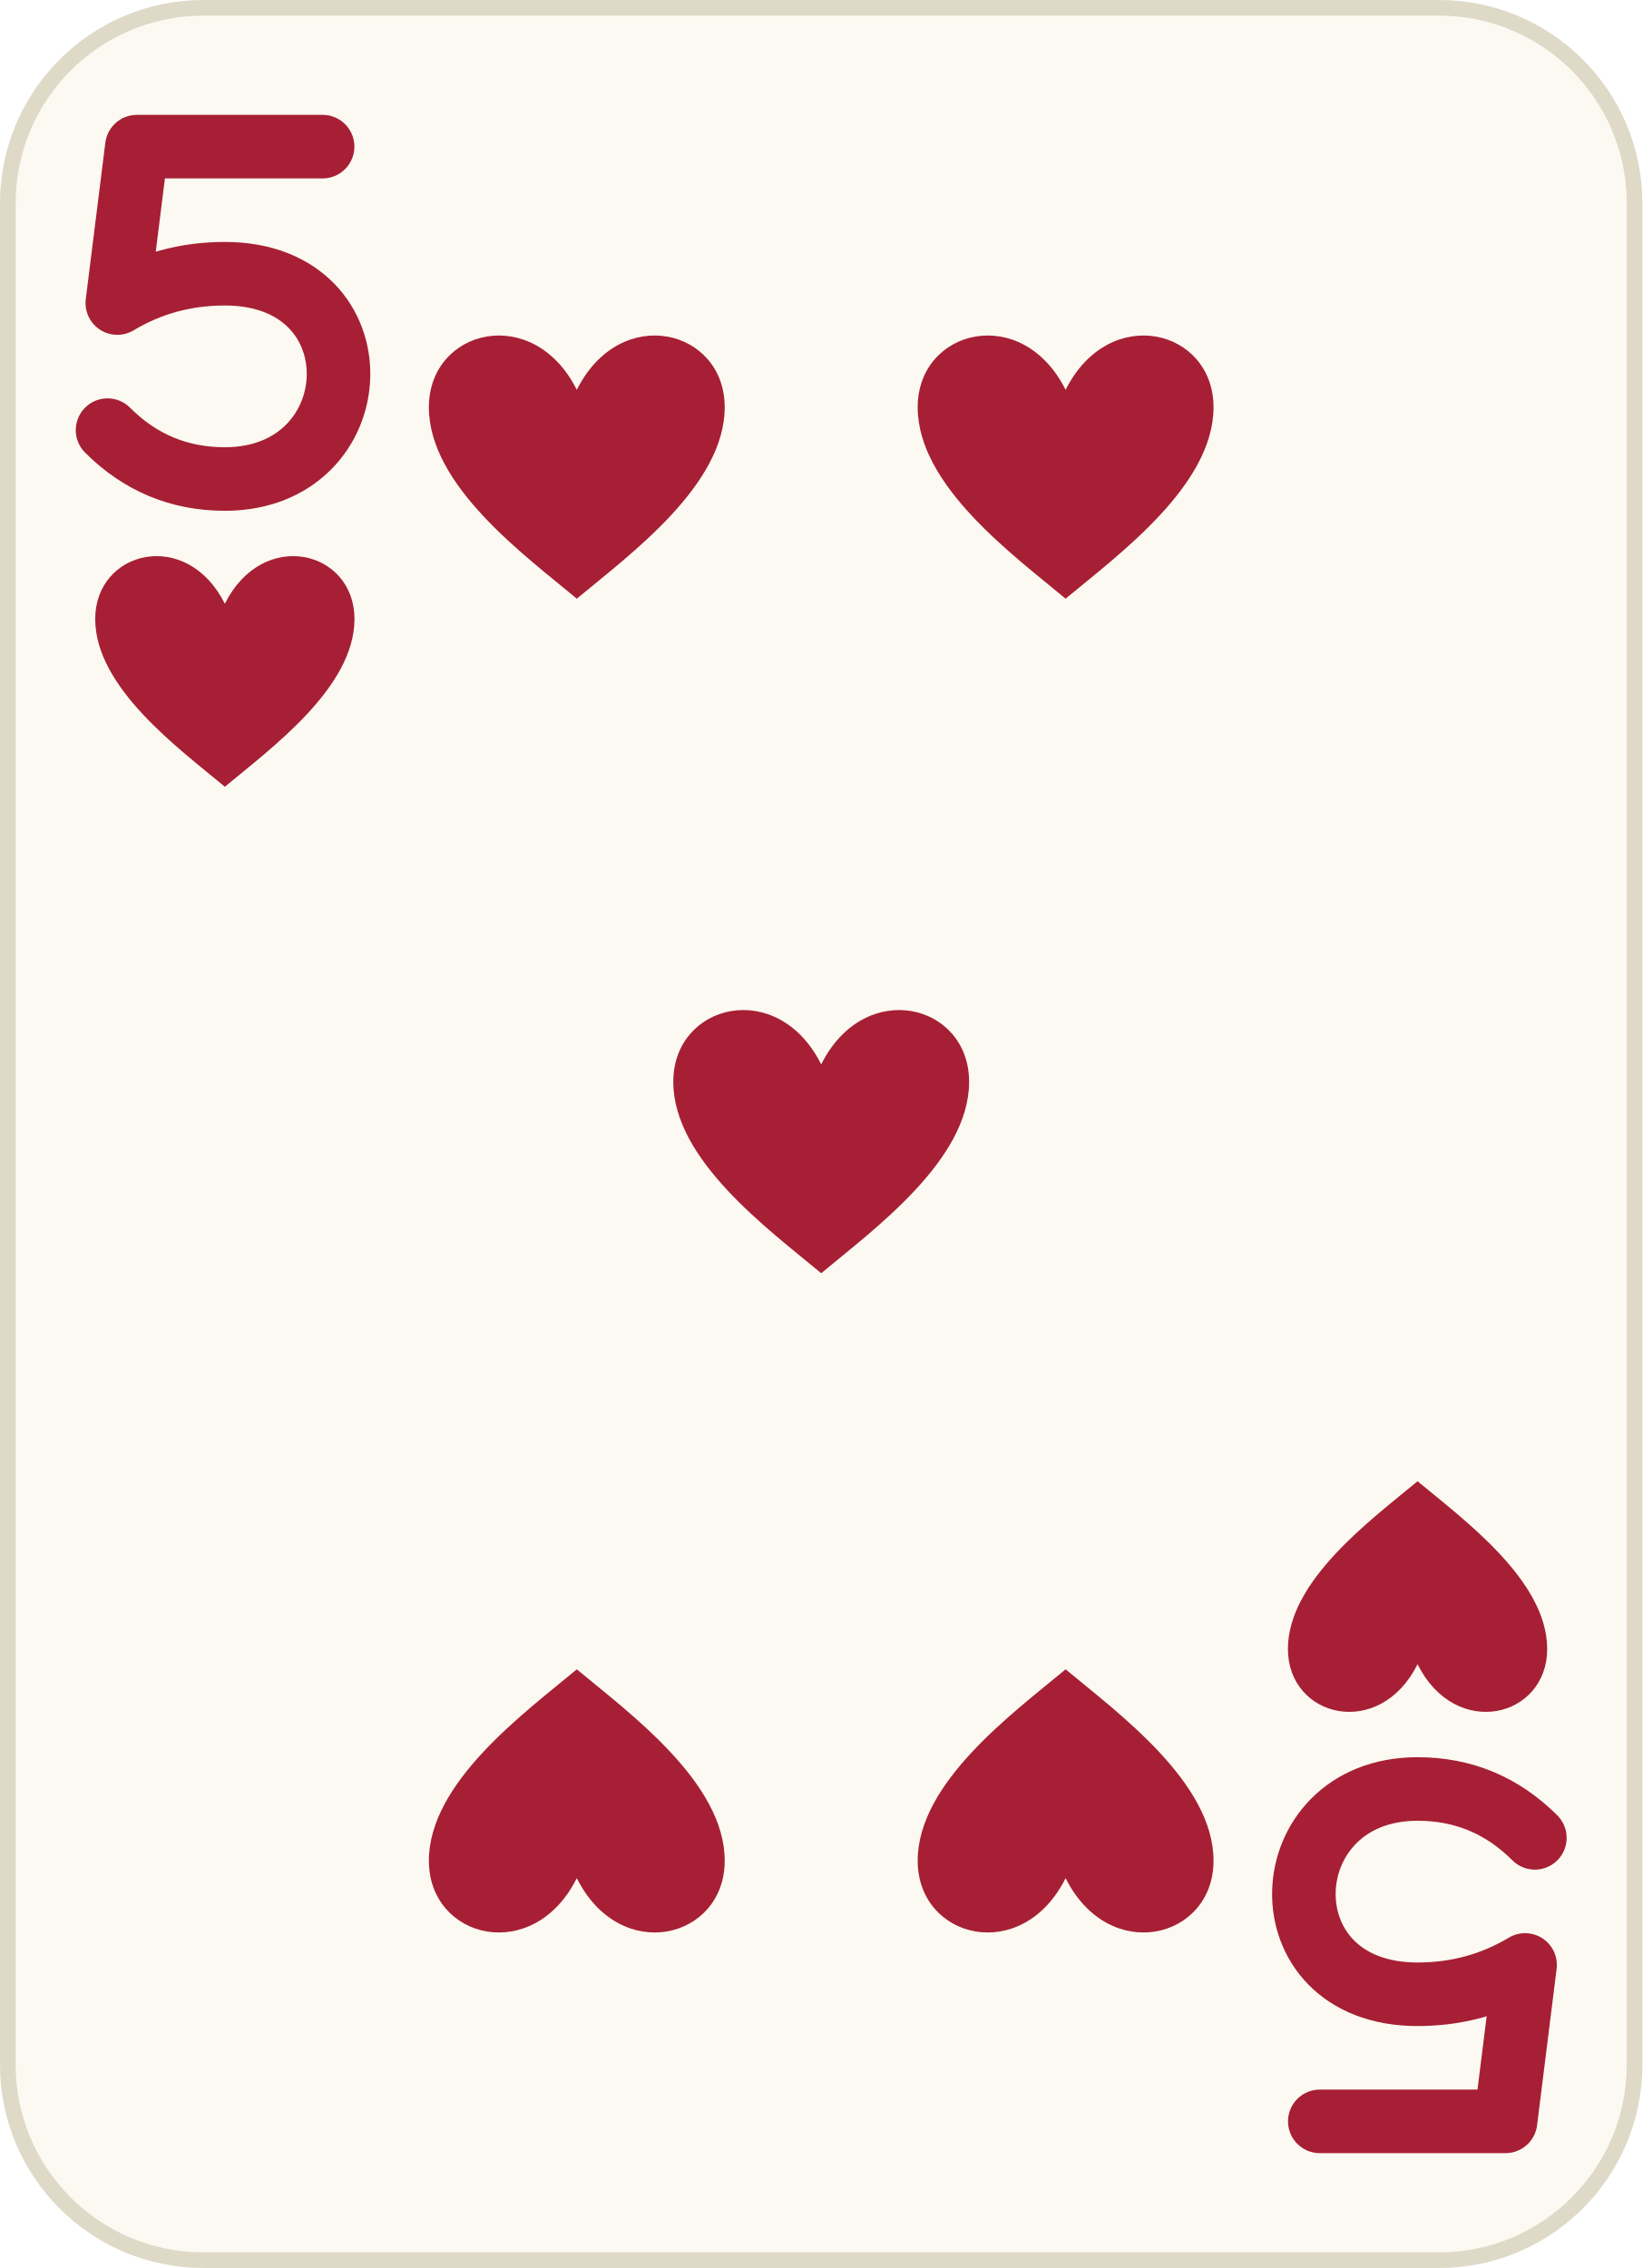
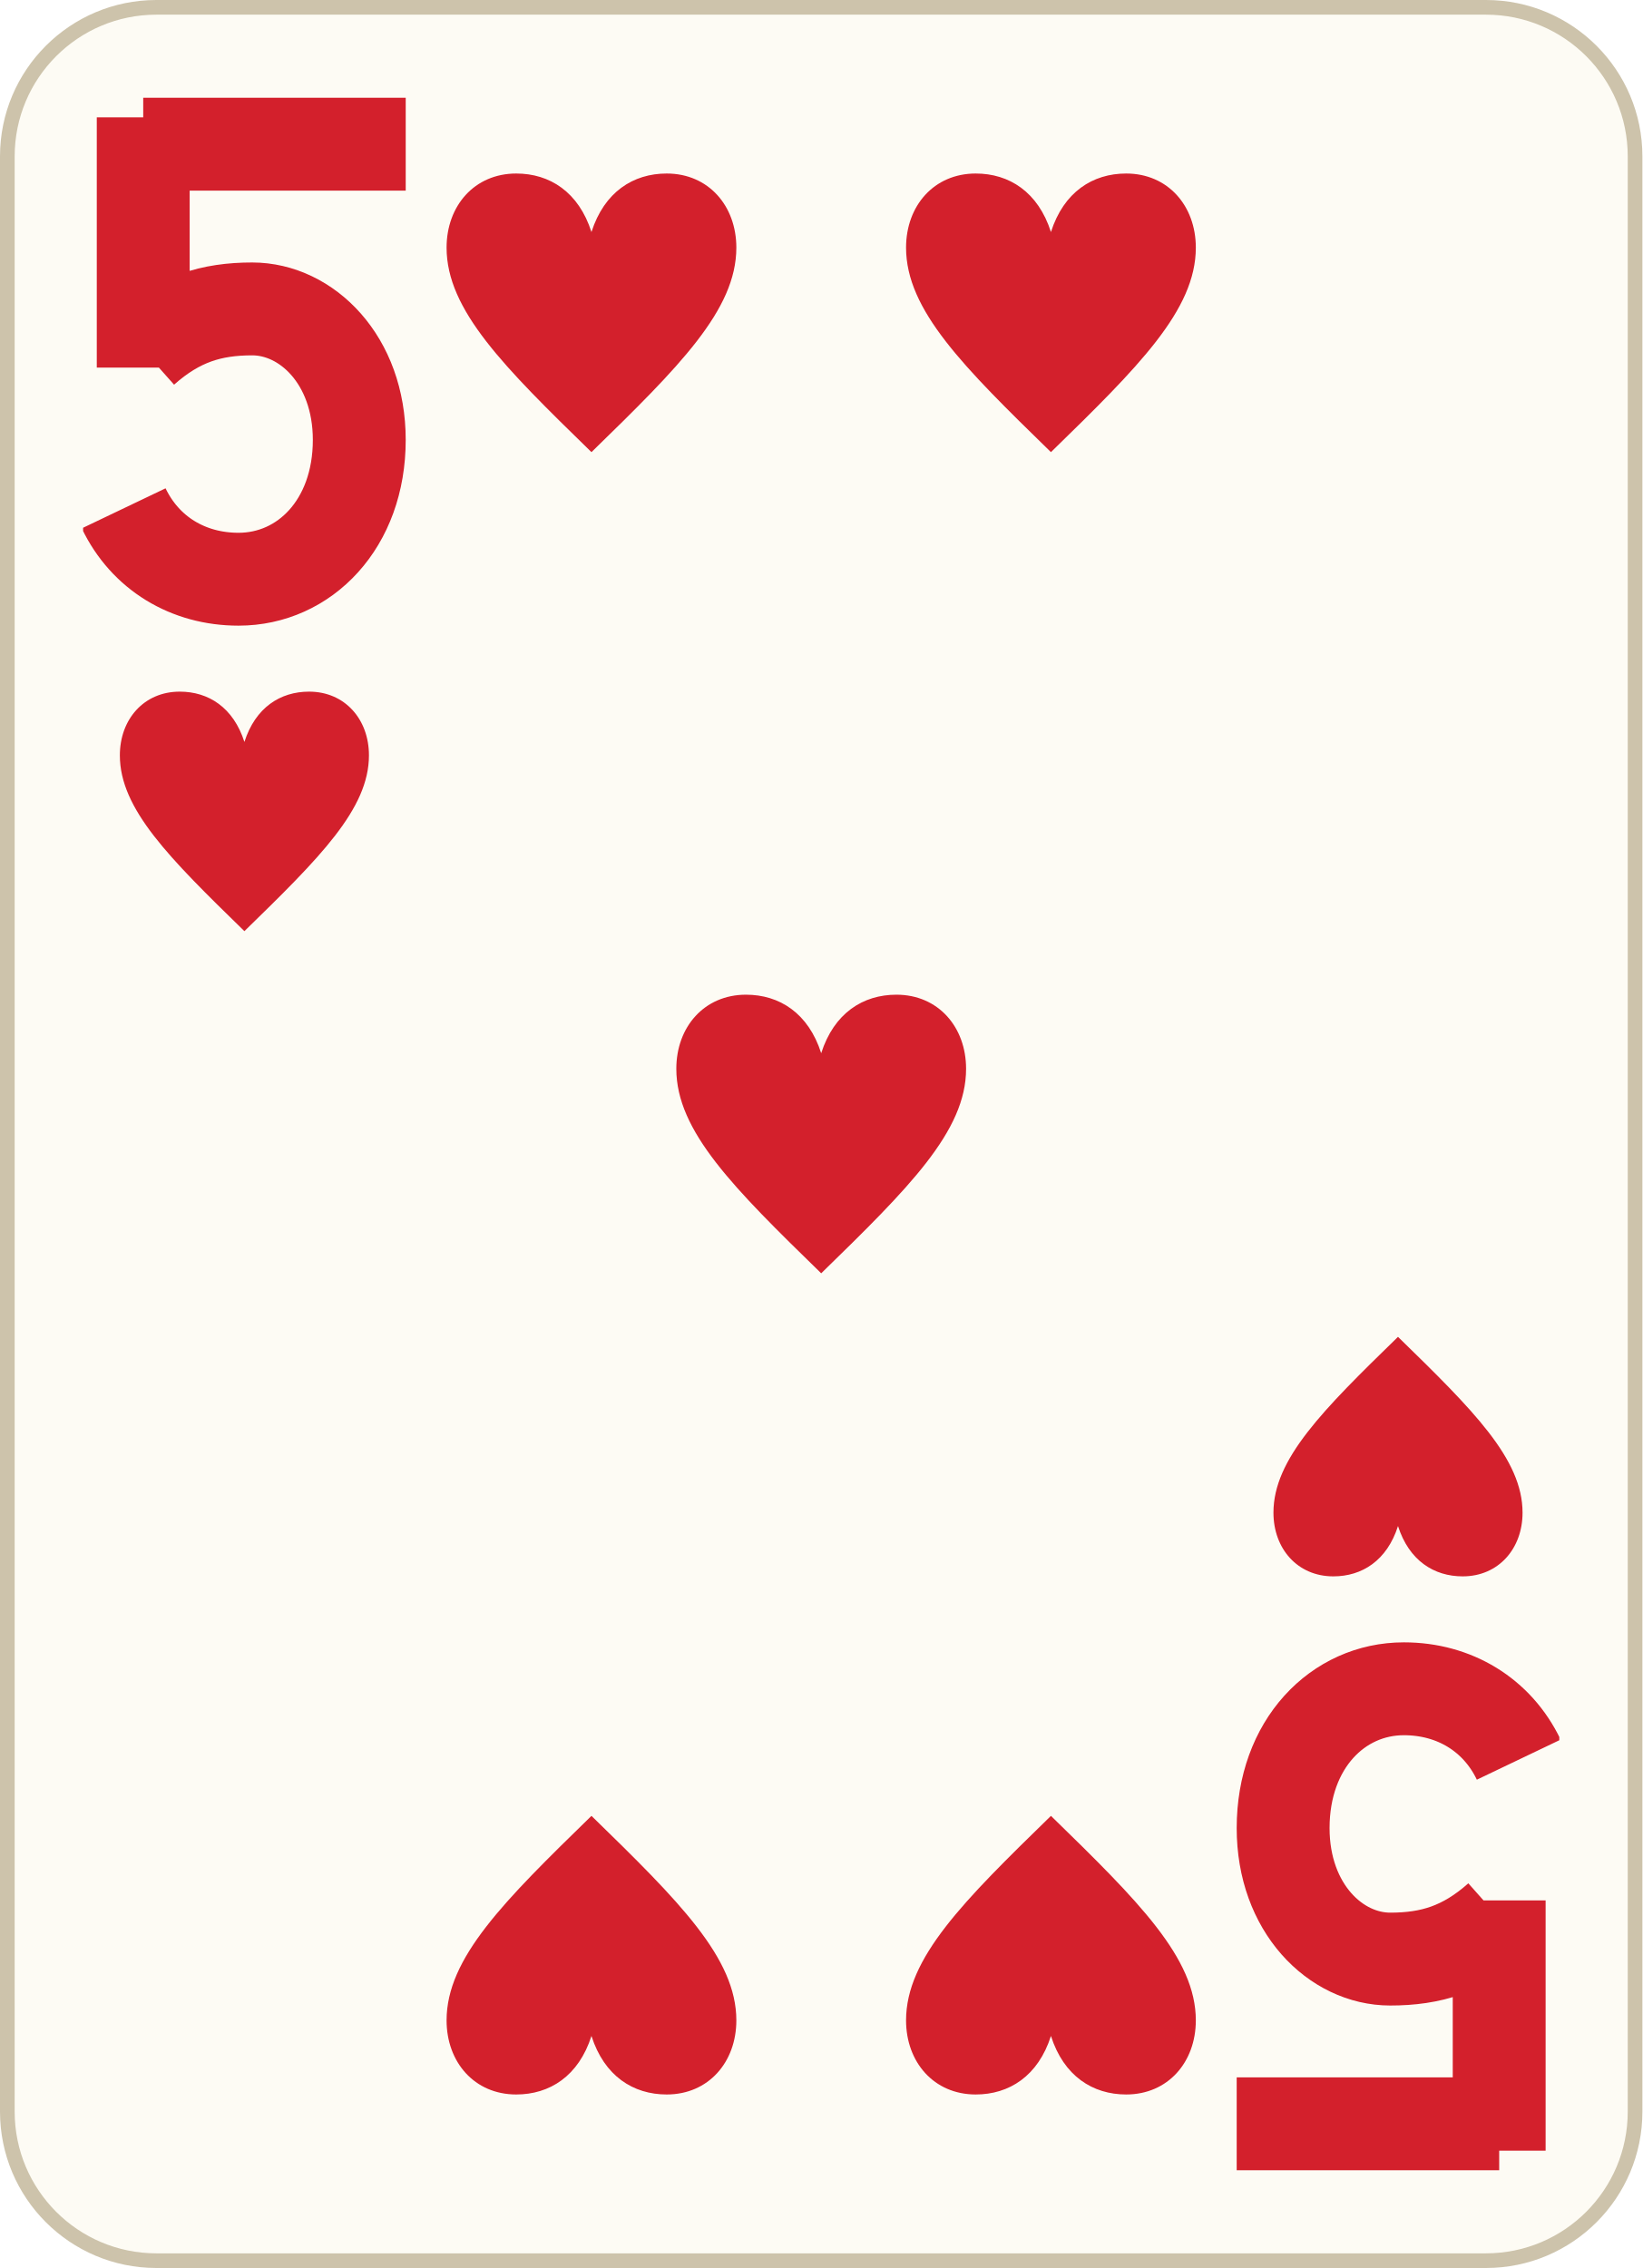
<svg xmlns="http://www.w3.org/2000/svg" width="168" height="232" viewBox="0 0 168 232" preserveAspectRatio="none">
-   <rect x=".8" y=".8" width="166.4" height="230.4" rx="20" fill="#fbf9f1" stroke="#dfd9c8" stroke-width="1.6" />
-   <g color="#a71f34" fill="currentColor">
+   <defs>
+     <path id="pip" d="M0-29C4.6-43.4 15-50 27-50C42-50 52-38.4 52-23.4C52-1 31.4 19.4 0 50C-31.4 19.4-52-1-52-23.4C-52-38.4-42-50-27-50C-15-50-4.6-43.4 0-29Z" />
+     <clipPath id="rank-box">
+       <rect x="8.5" y="10" width="33" height="54" />
+     </clipPath>
    <g id="index">
-       <path d="M10 0 H-9 L-11 16 Q-6 13 0 13 C16 13 15 34 0 34 Q-7 34-12 29" transform="translate(23 15)" fill="none" stroke="currentColor" stroke-width="6.5" stroke-linecap="round" stroke-linejoin="round" />
-       <path d="M0-8 C-5-18-17-15-17-6 C-17 3-6 11 0 16 C6 11 17 3 17-6 C17-15 5-18 0-8Z" transform="translate(23 68) scale(0.78)" />
+       <g clip-path="url(#rank-box)">
+         <path d="M-10.35 4.75H16.5M-10.35 2V27.6M-10.35 25.8C-6.75 22.6-3.35 21.6 0.8 21.6C6.35 21.6 11.75 26.8 11.75 35C11.75 43.6 6.15 49.25-0.6 49.25C-5.75 49.25-10.15 46.6-12.35 42" transform="translate(25 10)" fill="none" stroke="currentColor" stroke-width="9.5" stroke-miterlimit="3" />
+       </g>
+       <use href="#pip" transform="translate(25 83) scale(0.245)" />
    </g>
+   </defs>
+   <rect x=".75" y=".75" width="166.5" height="230.5" rx="15.25" fill="#fdfbf4" stroke="#cdc3ab" stroke-width="1.5" />
+   <g color="#d3202c" fill="currentColor">
+     <use href="#pip" transform="translate(60.5 32) scale(0.285)" />
+     <use href="#pip" transform="translate(60.5 200) rotate(180) scale(0.285)" />
+     <use href="#pip" transform="translate(107.5 32) scale(0.285)" />
+     <use href="#pip" transform="translate(107.5 200) rotate(180) scale(0.285)" />
+     <use href="#pip" transform="translate(84 116) scale(0.285)" />
+     <use href="#index" />
    <use href="#index" transform="rotate(180 84 116)" />
-     <g id="pips">
-       <path d="M0-8 C-5-18-17-15-17-6 C-17 3-6 11 0 16 C6 11 17 3 17-6 C17-15 5-18 0-8Z" transform="translate(59 47) scale(0.89)" />
-       <path d="M0-8 C-5-18-17-15-17-6 C-17 3-6 11 0 16 C6 11 17 3 17-6 C17-15 5-18 0-8Z" transform="translate(109 47) scale(0.89)" />
-       <path d="M0-8 C-5-18-17-15-17-6 C-17 3-6 11 0 16 C6 11 17 3 17-6 C17-15 5-18 0-8Z" transform="translate(84 116) scale(0.89)" />
-       <path d="M0-8 C-5-18-17-15-17-6 C-17 3-6 11 0 16 C6 11 17 3 17-6 C17-15 5-18 0-8Z" transform="translate(59 185) scale(-0.89)" />
-       <path d="M0-8 C-5-18-17-15-17-6 C-17 3-6 11 0 16 C6 11 17 3 17-6 C17-15 5-18 0-8Z" transform="translate(109 185) scale(-0.89)" />
-     </g>
  </g>
</svg>
